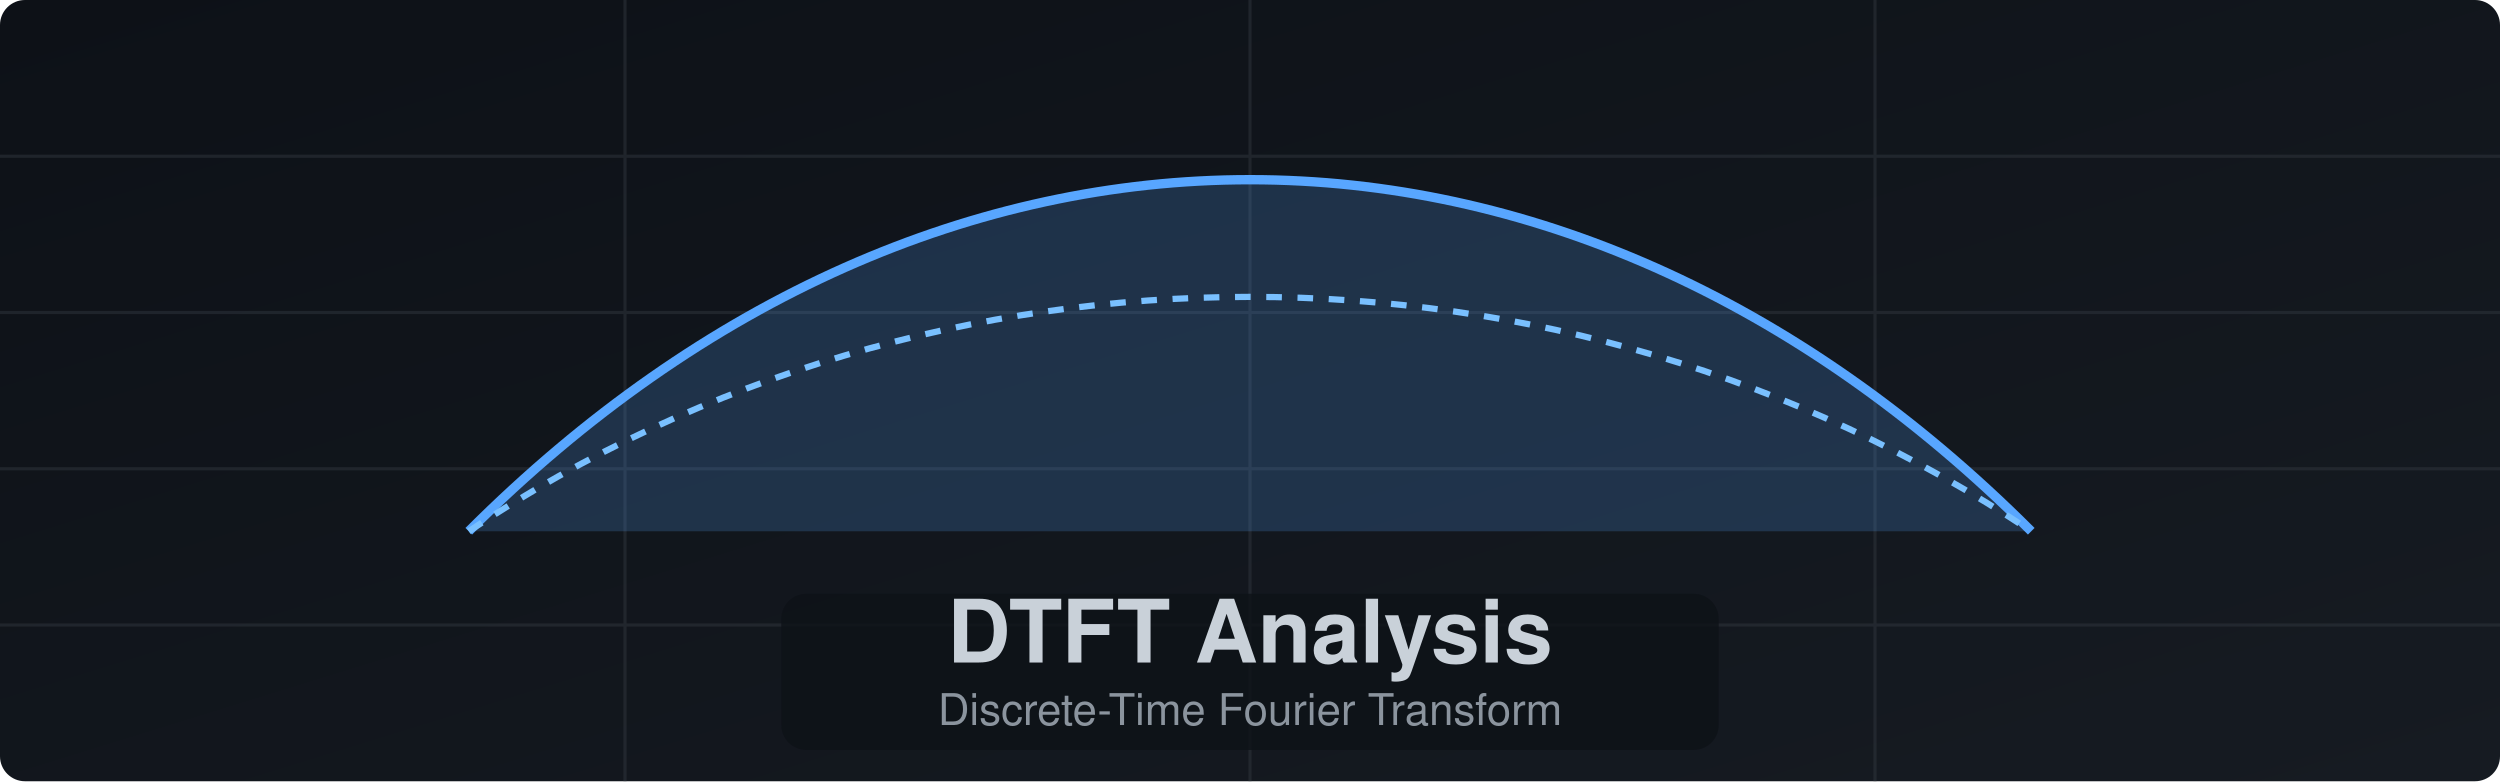
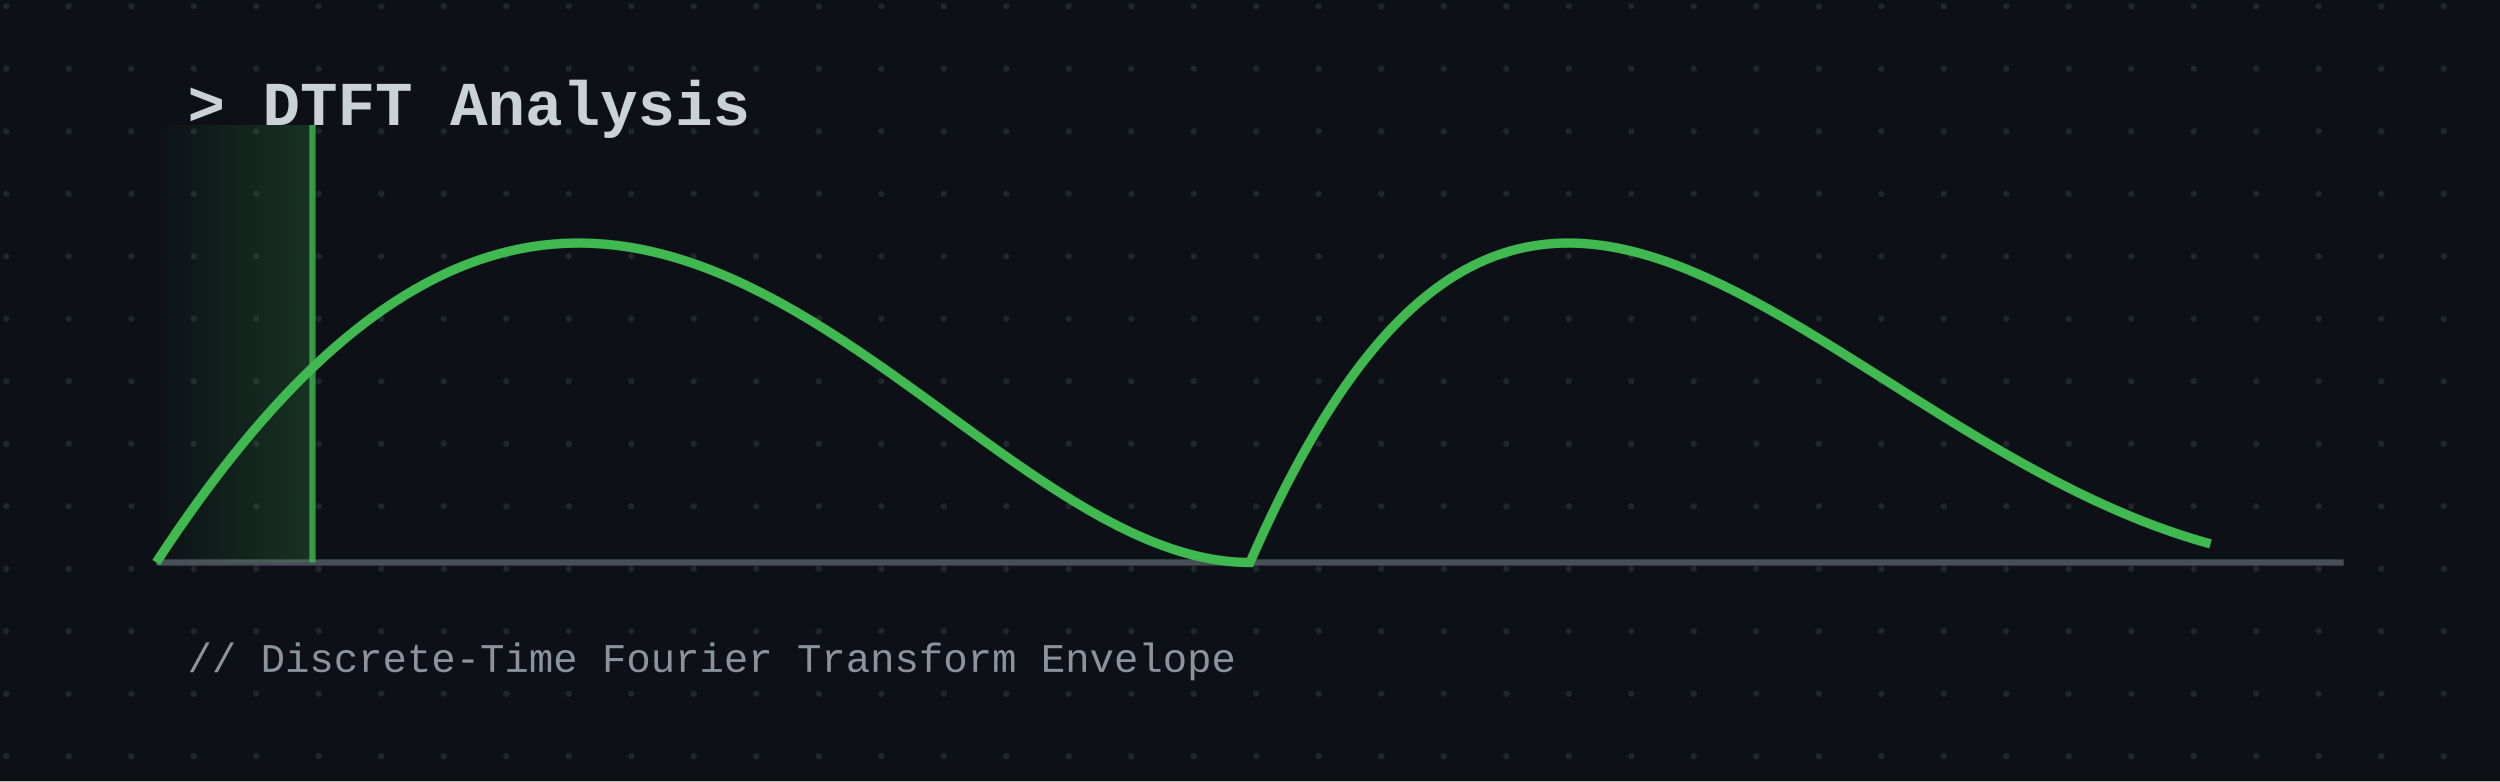
<svg xmlns="http://www.w3.org/2000/svg" width="800" height="250" viewBox="0 0 800 250">
  <defs>
-     <linearGradient id="bg" x1="0%" y1="0%" x2="100%" y2="100%">
-       <stop offset="0%" style="stop-color:#0d1117;stop-opacity:1" />
-       <stop offset="100%" style="stop-color:#161b22;stop-opacity:1" />
+     <style>
+       /* Single flat style block for GitHub Camo compatibility */
+       @keyframes sweep { 0% { transform: translateX(0); } 100% { transform: translateX(650px); } }
+       @keyframes popBar { 0%, 100% { transform: scaleY(0.1); } 50% { transform: scaleY(1); } }
+       @keyframes draw { 0% { stroke-dashoffset: 800; } 100% { stroke-dashoffset: 0; } }
+       @keyframes pulse { 0%, 100% { opacity: 0.3; } 50% { opacity: 1; } }
+       @keyframes slide { 0% { transform: translateX(-100px); } 50% { transform: translateX(200px); } 100% { transform: translateX(-100px); } }
+       @keyframes slideMatch { 0% { transform: translateX(-200px); filter: drop-shadow(0 0 0px #3fb950); } 50% { transform: translateX(0px); filter: drop-shadow(0 0 15px #3fb950); stroke: #3fb950; } 100% { transform: translateX(200px); filter: drop-shadow(0 0 0px #3fb950); } }
+       @keyframes spin { from { transform: rotate(0deg); } to { transform: rotate(360deg); } }
+       
+       .bg { fill: #0d1117; }
+       .axis { stroke: #484f58; stroke-width: 2; }
+       .stem { stroke: #3fb950; stroke-width: 2; }
+       .dot { fill: #3fb950; }
+       .bar { fill: #3fb950; transform-origin: center 180px; animation: popBar 2s ease-in-out infinite; }
+       .scanner { stroke: rgba(63, 185, 80, 0.8); stroke-width: 2; animation: sweep 4s linear infinite; }
+       .scanner-glow { fill: url(#grad-scan); animation: sweep 4s linear infinite; }
+       
+       .signal-draw { fill: none; stroke: #3fb950; stroke-width: 3; stroke-dasharray: 800; animation: draw 3s ease-in-out infinite alternate; }
+       .signal-static { fill: none; stroke: #484f58; stroke-width: 3; }
+       .signal-match { fill: none; stroke: #3fb950; stroke-width: 3; animation: slideMatch 4s ease-in-out infinite; }
+       
+       .box-static { fill: rgba(72,79,88,0.2); stroke: #484f58; stroke-width: 2; }
+       .box-slide { fill: rgba(63,185,80,0.2); stroke: #3fb950; stroke-width: 2; animation: slide 4s ease-in-out infinite; }
+       
+       .ring { fill: none; stroke: #21262d; stroke-width: 2; }
+       .ring-dashed { fill: none; stroke: #484f58; stroke-width: 3; stroke-dasharray: 10,10; }
+       .arc-spin { fill: none; stroke: #3fb950; stroke-width: 4; stroke-dasharray: 50, 200; transform-origin: 400px 125px; animation: spin 3s linear infinite; }
+       
+       .radar-sweep { fill: url(#grad-radar); transform-origin: 400px 125px; animation: spin 4s linear infinite; }
+       .radar-line { stroke: #3fb950; stroke-width: 2; transform-origin: 400px 125px; animation: spin 4s linear infinite; }
+       
+       .net1 { stroke: #3fb950; stroke-width: 2; opacity: 0.2; animation: pulse 2s infinite; }
+       .net2 { stroke: #3fb950; stroke-width: 2; opacity: 0.2; animation: pulse 2s infinite 1s; }
+       
+       .fade-group1 { animation: pulse 3s infinite 0s; }
+       .fade-group2 { animation: pulse 3s infinite 1s; }
+       .fade-group3 { animation: pulse 3s infinite 2s; }
+       .stem-group { animation: pulse 4s infinite; }
+       
+       .text-title { font-family: 'Consolas', 'Courier New', monospace; font-size: 20px; font-weight: 600; fill: #c9d1d9; }
+       .text-sub { font-family: 'Consolas', 'Courier New', monospace; font-size: 13px; fill: #8b949e; }
+     </style>
+     <linearGradient id="grad-scan" x1="0%" y1="0%" x2="100%" y2="0%">
+       <stop offset="0%" style="stop-color:rgba(63,185,80,0)" />
+       <stop offset="100%" style="stop-color:rgba(63,185,80,0.2)" />
    </linearGradient>
-     <style>
-       @keyframes pulseText {
-         0%, 100% { opacity: 0.85; }
-         50% { opacity: 1; text-shadow: 0 0 10px rgba(88, 166, 255, 0.4); }
-       }
-       .title {
-         font-family: -apple-system, BlinkMacSystemFont, "Segoe UI", Helvetica, Arial, sans-serif;
-         font-size: 28px;
-         font-weight: 700;
-         fill: #c9d1d9;
-         text-anchor: middle;
-         animation: pulseText 4s ease-in-out infinite;
-       }
-       .subtitle {
-         font-family: -apple-system, BlinkMacSystemFont, "Segoe UI", Helvetica, Arial, sans-serif;
-         font-size: 14px;
-         font-weight: 400;
-         fill: #8b949e;
-         text-anchor: middle;
-       }
-       .grid-line { stroke: #30363d; stroke-width: 1; opacity: 0.5; }
-     </style>
+     <linearGradient id="grad-radar" x1="0%" y1="0%" x2="100%" y2="0%">
+       <stop offset="0%" style="stop-color:rgba(63,185,80,0)" />
+       <stop offset="100%" style="stop-color:rgba(63,185,80,0.4)" />
+     </linearGradient>
  </defs>
-   <rect width="100%" height="100%" fill="url(#bg)" rx="8" />
-   <g class="grid-line">
-     <line x1="0" y1="50" x2="800" y2="50" />
-     <line x1="0" y1="100" x2="800" y2="100" />
-     <line x1="0" y1="150" x2="800" y2="150" />
-     <line x1="0" y1="200" x2="800" y2="200" />
-     <line x1="200" y1="0" x2="200" y2="250" />
-     <line x1="400" y1="0" x2="400" y2="250" />
-     <line x1="600" y1="0" x2="600" y2="250" />
-   </g>
-   <svg x="0" y="20" width="800" height="200">
-     <style>
-       @keyframes floatEnv {
-         0%, 100% { transform: translateY(0); }
-         50% { transform: translateY(-10px); }
-       }
-       .env { animation: floatEnv 3s ease-in-out infinite; }
-     </style>
-     <path class="env" d="M 150,150 C 300,0 500,0 650,150" fill="rgba(88,166,255,0.2)" stroke="#58a6ff" stroke-width="3" />
-     <path class="env" d="M 150,150 C 300,50 500,50 650,150" fill="none" stroke="#79c0ff" stroke-width="2" stroke-dasharray="5,5" />
-   </svg>
-   <rect x="250" y="190" width="300" height="50" fill="#0d1117" opacity="0.8" rx="8" />
-   <text x="400" y="212" class="title">DTFT Analysis</text>
-   <text x="400" y="232" class="subtitle">Discrete-Time Fourier Transform</text>
+   <rect class="bg" width="800" height="250" />
+   <pattern id="grid" width="20" height="20" patternUnits="userSpaceOnUse">
+     <circle cx="2" cy="2" r="1" fill="#21262d" />
+   </pattern>
+   <rect width="800" height="250" fill="url(#grid)" />
+   <line class="axis" x1="50" y1="180" x2="750" y2="180" />
+   <path class="signal-draw" d="M 50,180 C 200,-50 300,180 400,180 C 500,-50 600,180 750,180" />
+   <rect class="scanner-glow" x="50" y="40" width="50" height="140" />
+   <line class="scanner" x1="100" y1="40" x2="100" y2="180" />
+   <text x="60" y="40" class="text-title">&gt; DTFT Analysis</text>
+   <text x="60" y="215" class="text-sub">// Discrete-Time Fourier Transform Envelope</text>
</svg>
